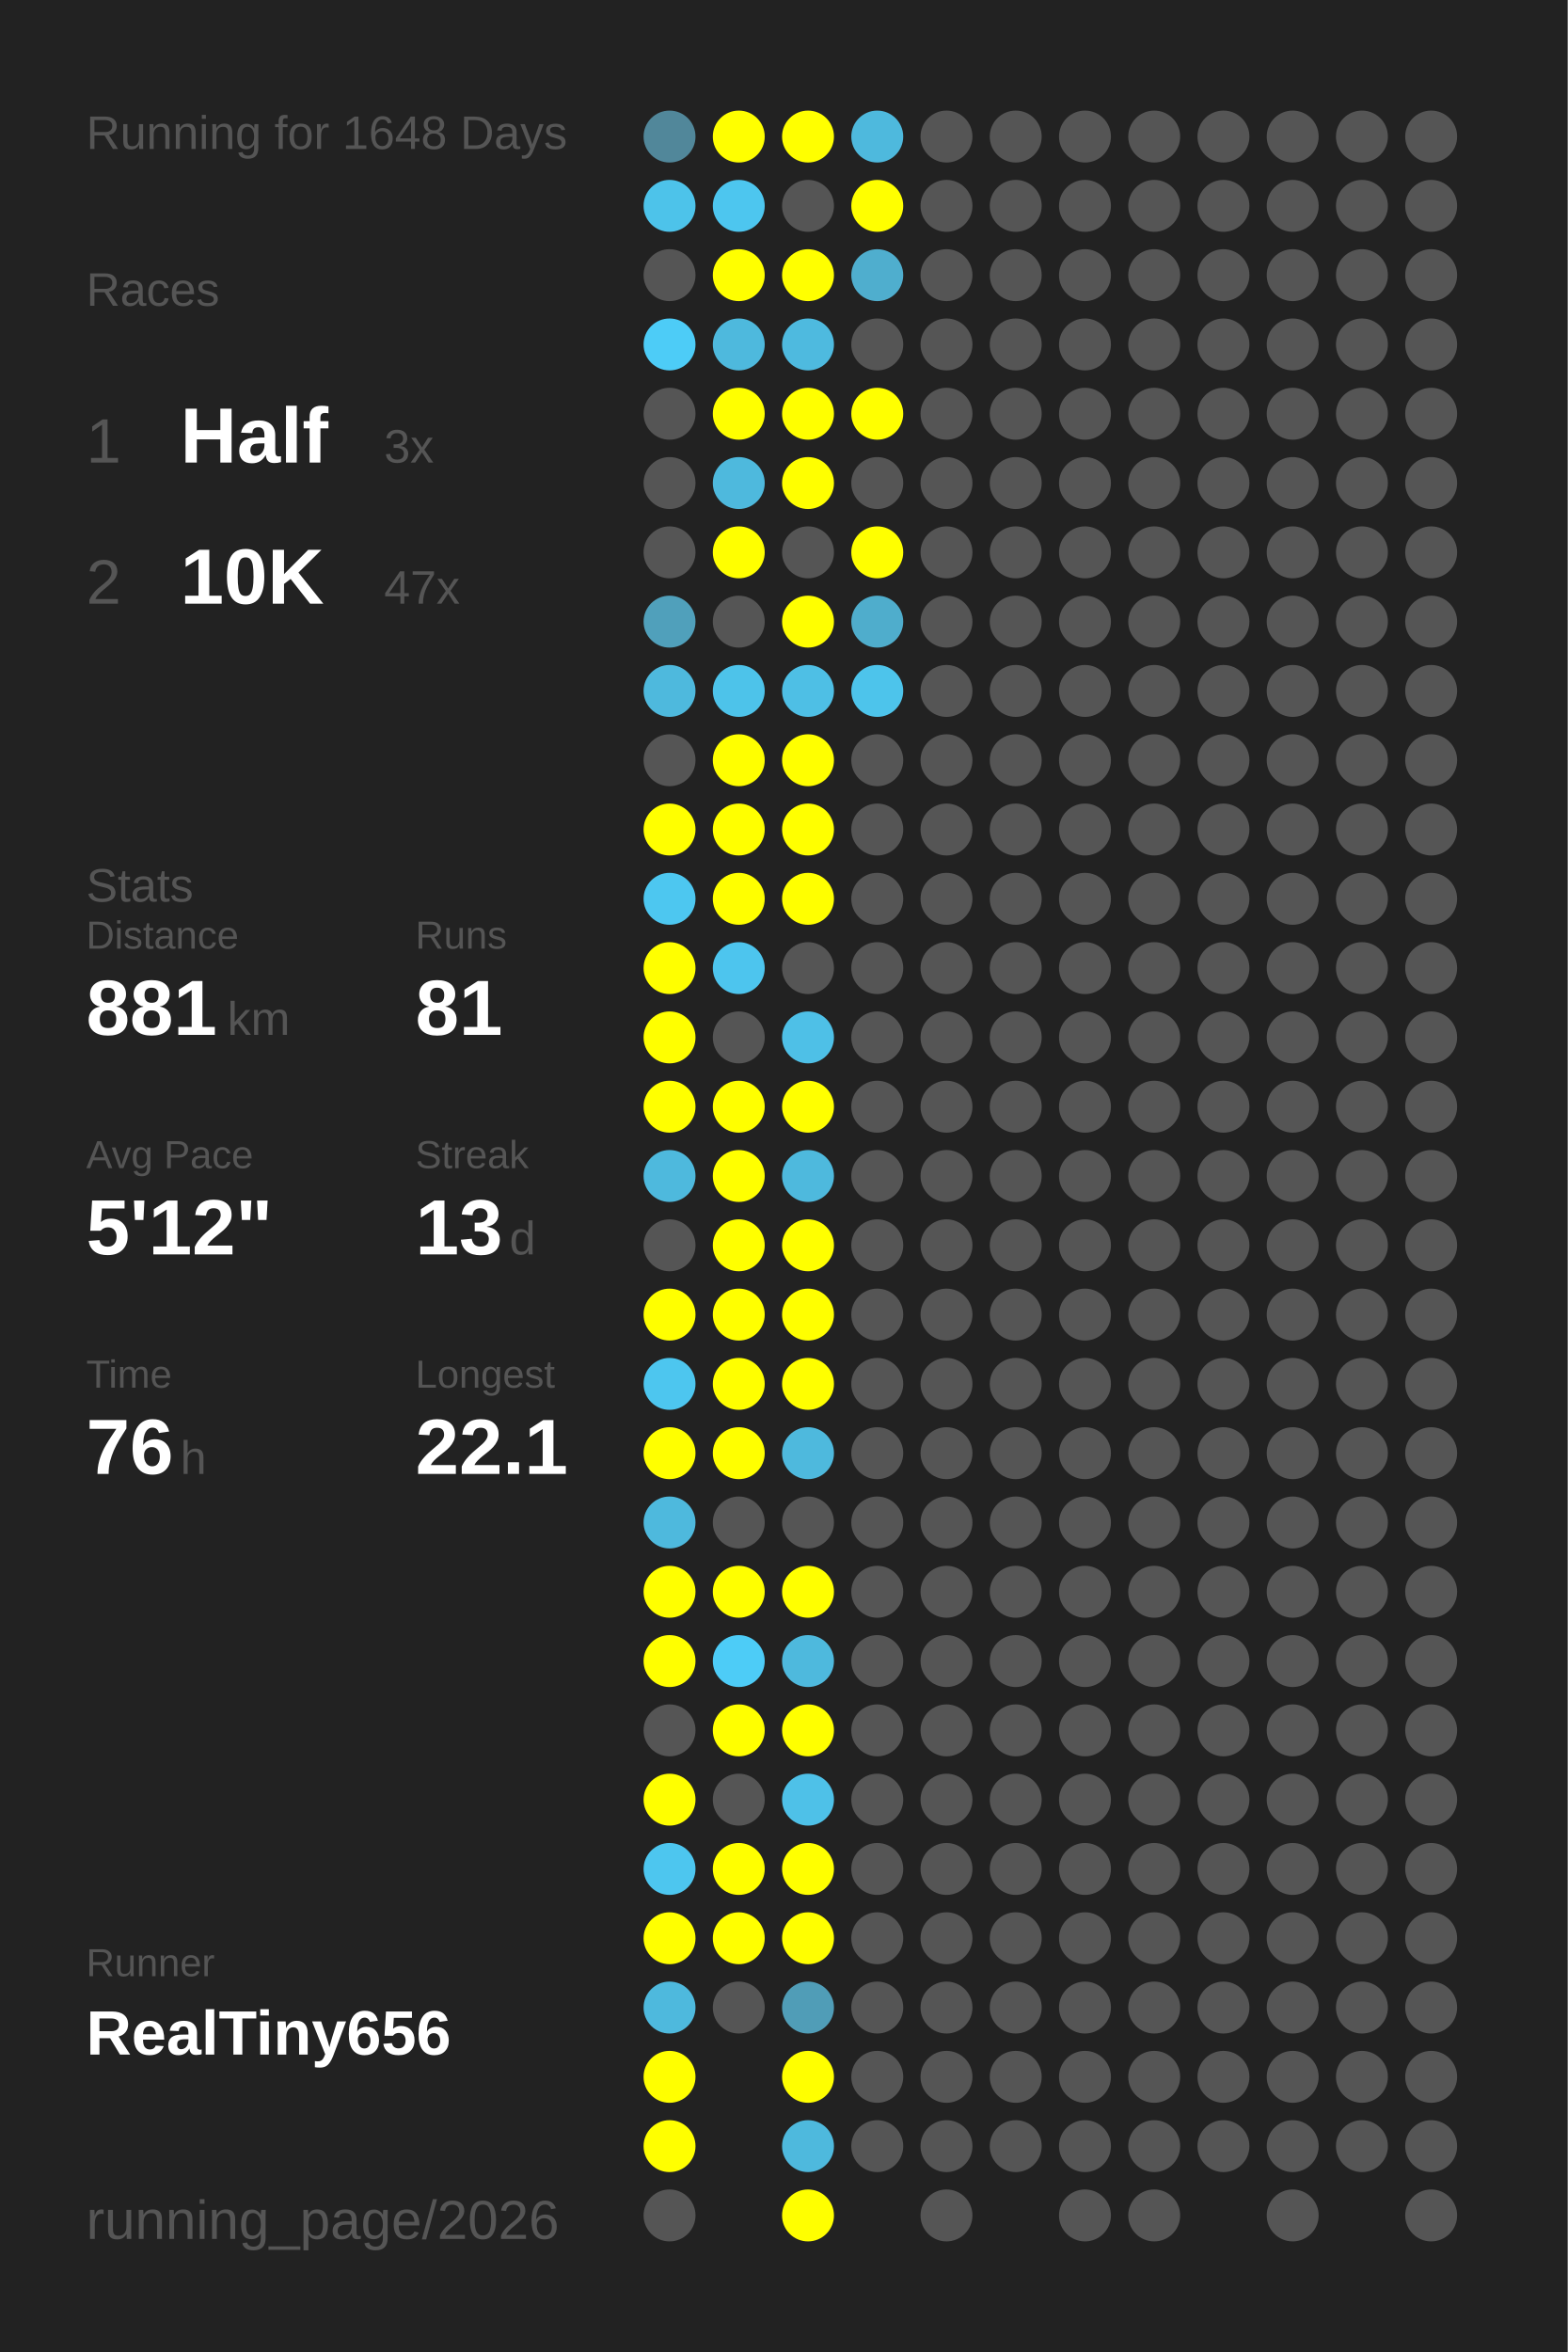
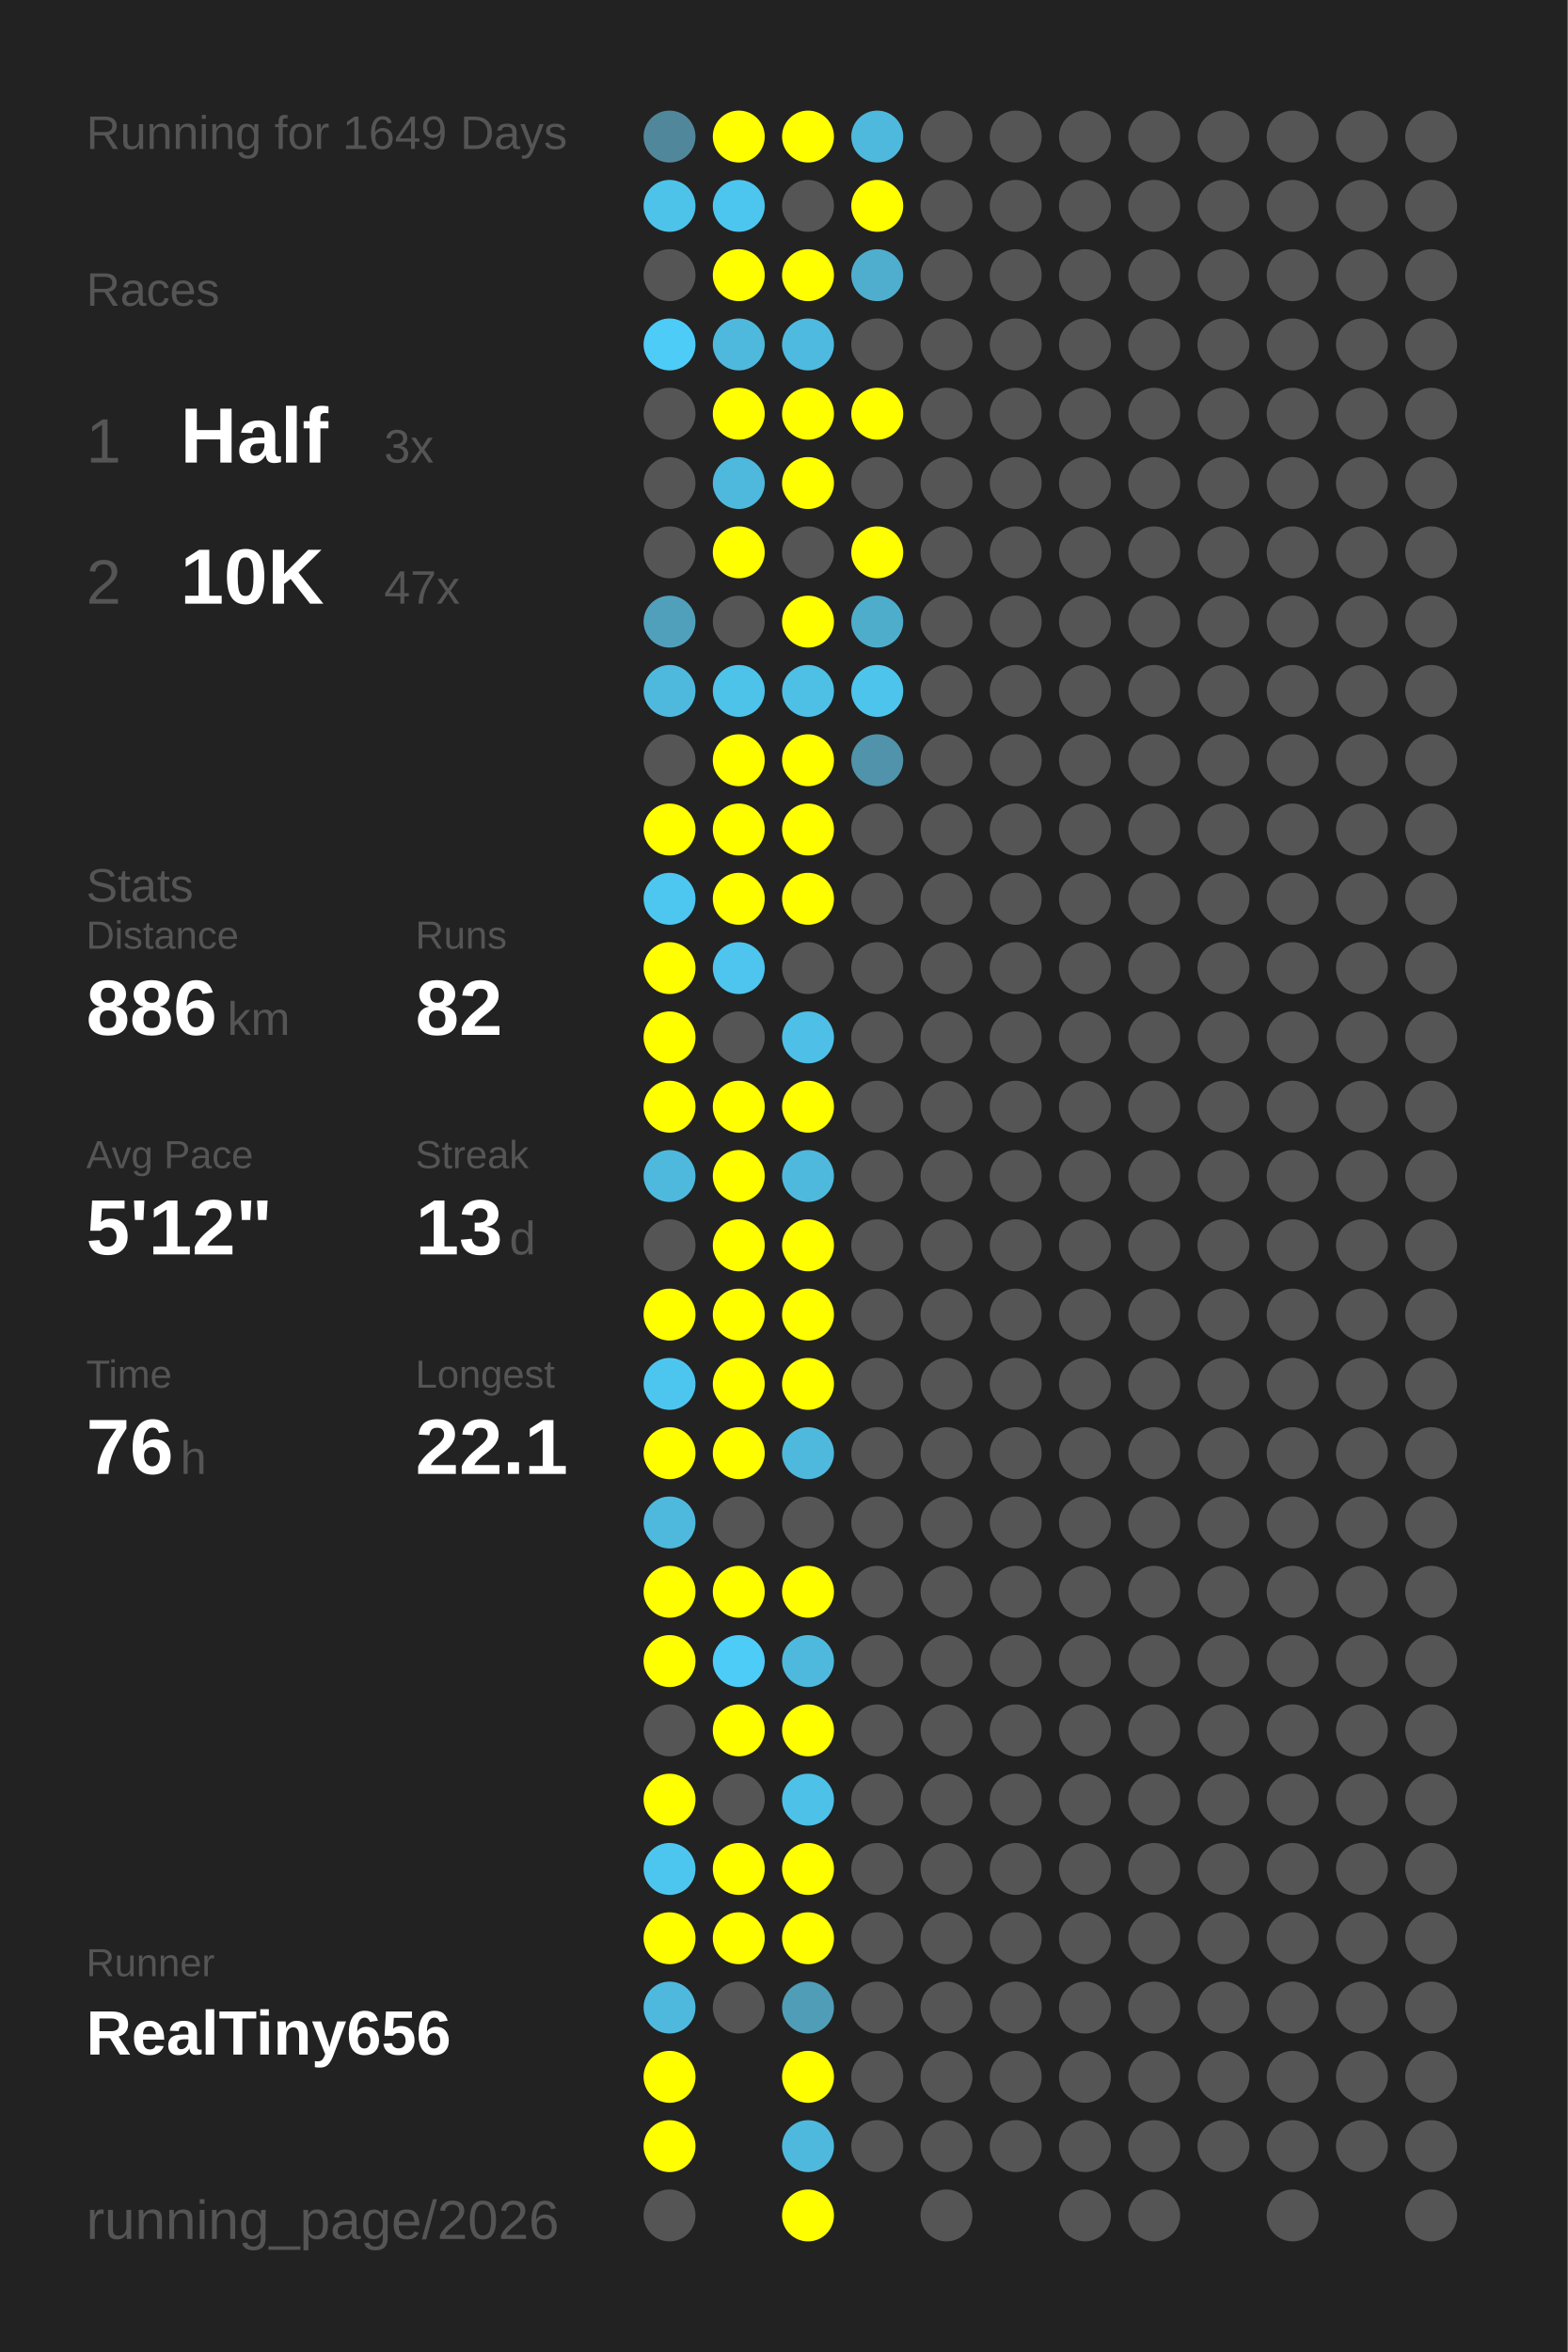
<svg xmlns="http://www.w3.org/2000/svg" baseProfile="full" height="300mm" version="1.1" viewBox="0,0,200,300" width="200mm">
  <defs />
  <rect fill="#222222" height="300" width="200" x="0" y="0" />
-   <text fill="#555555" style="font-size:6px; font-family:Arial;" x="11" y="19">Running for 1648 Days</text>
+   <text fill="#555555" style="font-size:6px; font-family:Arial;" x="11" y="19">Running for 1649 Days</text>
  <text fill="#555555" style="font-size:6px; font-family:Arial;" x="11" y="39">Races</text>
  <text fill="#555555" style="font-size:8px; font-family:Arial;" x="11" y="59">1</text>
  <text fill="#FFFFFF" style="font-size:10px; font-family:Arial; font-weight:bold;" x="23" y="59">Half</text>
  <text fill="#555555" style="font-size:6px; font-family:Arial;" x="49" y="59">3x</text>
  <text fill="#555555" style="font-size:8px; font-family:Arial;" x="11" y="77">2</text>
  <text fill="#FFFFFF" style="font-size:10px; font-family:Arial; font-weight:bold;" x="23" y="77">10K</text>
  <text fill="#555555" style="font-size:6px; font-family:Arial;" x="49" y="77">47x</text>
  <text fill="#555555" style="font-size:6px; font-family:Arial;" x="11" y="115">Stats</text>
  <text fill="#555555" style="font-size:5px; font-family:Arial;" x="11" y="121">Distance</text>
-   <text fill="#FFFFFF" style="font-size:10px; font-family:Arial; font-weight:bold;" x="11" y="132">881</text>
+   <text fill="#FFFFFF" style="font-size:10px; font-family:Arial; font-weight:bold;" x="11" y="132">886</text>
  <text fill="#555555" style="font-size:6px; font-family:Arial;" x="29" y="132">km</text>
  <text fill="#555555" style="font-size:5px; font-family:Arial;" x="53" y="121">Runs</text>
-   <text fill="#FFFFFF" style="font-size:10px; font-family:Arial; font-weight:bold;" x="53" y="132">81</text>
+   <text fill="#FFFFFF" style="font-size:10px; font-family:Arial; font-weight:bold;" x="53" y="132">82</text>
  <text fill="#555555" style="font-size:5px; font-family:Arial;" x="11" y="149">Avg Pace</text>
  <text fill="#FFFFFF" style="font-size:10px; font-family:Arial; font-weight:bold;" x="11" y="160">5'12"</text>
  <text fill="#555555" style="font-size:5px; font-family:Arial;" x="53" y="149">Streak</text>
  <text fill="#FFFFFF" style="font-size:10px; font-family:Arial; font-weight:bold;" x="53" y="160">13</text>
  <text fill="#555555" style="font-size:6px; font-family:Arial;" x="65" y="160">d</text>
  <text fill="#555555" style="font-size:5px; font-family:Arial;" x="11" y="177">Time</text>
  <text fill="#FFFFFF" style="font-size:10px; font-family:Arial; font-weight:bold;" x="11" y="188">76</text>
  <text fill="#555555" style="font-size:6px; font-family:Arial;" x="23" y="188">h</text>
  <text fill="#555555" style="font-size:5px; font-family:Arial;" x="53" y="177">Longest</text>
  <text fill="#FFFFFF" style="font-size:10px; font-family:Arial; font-weight:bold;" x="53" y="188">22.1</text>
  <text fill="#555555" style="font-size:5px; font-family:Arial;" x="11" y="252.065">Runner</text>
  <text fill="#FFFFFF" style="font-size:8px; font-family:Arial; font-weight:bold;" x="11" y="262.065">RealTiny656</text>
  <text fill="#555555" style="font-size:7px; font-family:Arial;" x="11" y="285.581">running_page/2026</text>
  <circle cx="85.417" cy="17.419" fill="#51879a" r="3.312" />
  <circle cx="85.417" cy="26.258" fill="#4dc3ea" r="3.312" />
  <circle cx="85.417" cy="35.097" fill="#555555" r="3.312" />
  <circle cx="85.417" cy="43.935" fill="#4dccf7" r="3.312" />
  <circle cx="85.417" cy="52.774" fill="#555555" r="3.312" />
  <circle cx="85.417" cy="61.613" fill="#555555" r="3.312" />
  <circle cx="85.417" cy="70.452" fill="#555555" r="3.312" />
  <circle cx="85.417" cy="79.29" fill="#50a0bb" r="3.312" />
  <circle cx="85.417" cy="88.129" fill="#4eb9dd" r="3.312" />
  <circle cx="85.417" cy="96.968" fill="#555555" r="3.312" />
  <circle cx="85.417" cy="105.806" fill="#FFFF00" r="3.312" />
  <circle cx="85.417" cy="114.645" fill="#4dc7f0" r="3.312" />
  <circle cx="85.417" cy="123.484" fill="#FFFF00" r="3.312" />
  <circle cx="85.417" cy="132.323" fill="#FFFF00" r="3.312" />
  <circle cx="85.417" cy="141.161" fill="#FFFF00" r="3.312" />
  <circle cx="85.417" cy="150" fill="#4eb9dd" r="3.312" />
  <circle cx="85.417" cy="158.839" fill="#555555" r="3.312" />
  <circle cx="85.417" cy="167.677" fill="#FFFF00" r="3.312" />
  <circle cx="85.417" cy="176.516" fill="#4dc6ef" r="3.312" />
  <circle cx="85.417" cy="185.355" fill="#FFFF00" r="3.312" />
  <circle cx="85.417" cy="194.194" fill="#4eb9dd" r="3.312" />
  <circle cx="85.417" cy="203.032" fill="#FFFF00" r="3.312" />
  <circle cx="85.417" cy="211.871" fill="#FFFF00" r="3.312" />
  <circle cx="85.417" cy="220.71" fill="#555555" r="3.312" />
  <circle cx="85.417" cy="229.548" fill="#FFFF00" r="3.312" />
  <circle cx="85.417" cy="238.387" fill="#4dc6ef" r="3.312" />
  <circle cx="85.417" cy="247.226" fill="#FFFF00" r="3.312" />
  <circle cx="85.417" cy="256.065" fill="#4eb9dd" r="3.312" />
  <circle cx="85.417" cy="264.903" fill="#FFFF00" r="3.312" />
  <circle cx="85.417" cy="273.742" fill="#FFFF00" r="3.312" />
  <circle cx="85.417" cy="282.581" fill="#555555" r="3.312" />
  <circle cx="94.25" cy="17.419" fill="#FFFF00" r="3.312" />
  <circle cx="94.25" cy="26.258" fill="#4dc6ef" r="3.312" />
  <circle cx="94.25" cy="35.097" fill="#FFFF00" r="3.312" />
  <circle cx="94.25" cy="43.935" fill="#4eb9dd" r="3.312" />
  <circle cx="94.25" cy="52.774" fill="#FFFF00" r="3.312" />
  <circle cx="94.25" cy="61.613" fill="#4eb9dd" r="3.312" />
  <circle cx="94.25" cy="70.452" fill="#FFFF00" r="3.312" />
  <circle cx="94.25" cy="79.29" fill="#555555" r="3.312" />
  <circle cx="94.25" cy="88.129" fill="#4dc3ea" r="3.312" />
  <circle cx="94.25" cy="96.968" fill="#FFFF00" r="3.312" />
  <circle cx="94.25" cy="105.806" fill="#FFFF00" r="3.312" />
  <circle cx="94.25" cy="114.645" fill="#FFFF00" r="3.312" />
  <circle cx="94.25" cy="123.484" fill="#4dc5ee" r="3.312" />
  <circle cx="94.25" cy="132.323" fill="#555555" r="3.312" />
  <circle cx="94.25" cy="141.161" fill="#FFFF00" r="3.312" />
  <circle cx="94.25" cy="150" fill="#FFFF00" r="3.312" />
  <circle cx="94.25" cy="158.839" fill="#FFFF00" r="3.312" />
  <circle cx="94.25" cy="167.677" fill="#FFFF00" r="3.312" />
  <circle cx="94.25" cy="176.516" fill="#FFFF00" r="3.312" />
  <circle cx="94.25" cy="185.355" fill="#FFFF00" r="3.312" />
  <circle cx="94.25" cy="194.194" fill="#555555" r="3.312" />
  <circle cx="94.25" cy="203.032" fill="#FFFF00" r="3.312" />
  <circle cx="94.25" cy="211.871" fill="#4dccf7" r="3.312" />
  <circle cx="94.25" cy="220.71" fill="#FFFF00" r="3.312" />
  <circle cx="94.25" cy="229.548" fill="#555555" r="3.312" />
  <circle cx="94.25" cy="238.387" fill="#FFFF00" r="3.312" />
  <circle cx="94.25" cy="247.226" fill="#FFFF00" r="3.312" />
  <circle cx="94.25" cy="256.065" fill="#555555" r="3.312" />
  <circle cx="103.083" cy="17.419" fill="#FFFF00" r="3.312" />
  <circle cx="103.083" cy="26.258" fill="#555555" r="3.312" />
  <circle cx="103.083" cy="35.097" fill="#FFFF00" r="3.312" />
  <circle cx="103.083" cy="43.935" fill="#4ebadf" r="3.312" />
  <circle cx="103.083" cy="52.774" fill="#FFFF00" r="3.312" />
  <circle cx="103.083" cy="61.613" fill="#FFFF00" r="3.312" />
  <circle cx="103.083" cy="70.452" fill="#555555" r="3.312" />
  <circle cx="103.083" cy="79.29" fill="#FFFF00" r="3.312" />
  <circle cx="103.083" cy="88.129" fill="#4ebfe5" r="3.312" />
  <circle cx="103.083" cy="96.968" fill="#FFFF00" r="3.312" />
  <circle cx="103.083" cy="105.806" fill="#FFFF00" r="3.312" />
  <circle cx="103.083" cy="114.645" fill="#FFFF00" r="3.312" />
  <circle cx="103.083" cy="123.484" fill="#555555" r="3.312" />
  <circle cx="103.083" cy="132.323" fill="#4ec0e7" r="3.312" />
  <circle cx="103.083" cy="141.161" fill="#FFFF00" r="3.312" />
  <circle cx="103.083" cy="150" fill="#4eb9dd" r="3.312" />
  <circle cx="103.083" cy="158.839" fill="#FFFF00" r="3.312" />
  <circle cx="103.083" cy="167.677" fill="#FFFF00" r="3.312" />
  <circle cx="103.083" cy="176.516" fill="#FFFF00" r="3.312" />
  <circle cx="103.083" cy="185.355" fill="#4eb9dd" r="3.312" />
  <circle cx="103.083" cy="194.194" fill="#555555" r="3.312" />
  <circle cx="103.083" cy="203.032" fill="#FFFF00" r="3.312" />
  <circle cx="103.083" cy="211.871" fill="#4eb9dd" r="3.312" />
  <circle cx="103.083" cy="220.71" fill="#FFFF00" r="3.312" />
  <circle cx="103.083" cy="229.548" fill="#4ec1e8" r="3.312" />
  <circle cx="103.083" cy="238.387" fill="#FFFF00" r="3.312" />
  <circle cx="103.083" cy="247.226" fill="#FFFF00" r="3.312" />
  <circle cx="103.083" cy="256.065" fill="#509db7" r="3.312" />
  <circle cx="103.083" cy="264.903" fill="#FFFF00" r="3.312" />
  <circle cx="103.083" cy="273.742" fill="#4eb9dd" r="3.312" />
  <circle cx="103.083" cy="282.581" fill="#FFFF00" r="3.312" />
  <circle cx="111.917" cy="17.419" fill="#4eb9dd" r="3.312" />
  <circle cx="111.917" cy="26.258" fill="#FFFF00" r="3.312" />
  <circle cx="111.917" cy="35.097" fill="#4faece" r="3.312" />
  <circle cx="111.917" cy="43.935" fill="#555555" r="3.312" />
  <circle cx="111.917" cy="52.774" fill="#FFFF00" r="3.312" />
  <circle cx="111.917" cy="61.613" fill="#555555" r="3.312" />
  <circle cx="111.917" cy="70.452" fill="#FFFF00" r="3.312" />
  <circle cx="111.917" cy="79.29" fill="#4fadcc" r="3.312" />
  <circle cx="111.917" cy="88.129" fill="#4dc4eb" r="3.312" />
-   <circle cx="111.917" cy="96.968" fill="#555555" r="3.312" />
+   <circle cx="111.917" cy="96.968" fill="#5093aa" r="3.312" />
  <circle cx="111.917" cy="105.806" fill="#555555" r="3.312" />
  <circle cx="111.917" cy="114.645" fill="#555555" r="3.312" />
  <circle cx="111.917" cy="123.484" fill="#555555" r="3.312" />
  <circle cx="111.917" cy="132.323" fill="#555555" r="3.312" />
  <circle cx="111.917" cy="141.161" fill="#555555" r="3.312" />
  <circle cx="111.917" cy="150" fill="#555555" r="3.312" />
  <circle cx="111.917" cy="158.839" fill="#555555" r="3.312" />
  <circle cx="111.917" cy="167.677" fill="#555555" r="3.312" />
  <circle cx="111.917" cy="176.516" fill="#555555" r="3.312" />
  <circle cx="111.917" cy="185.355" fill="#555555" r="3.312" />
  <circle cx="111.917" cy="194.194" fill="#555555" r="3.312" />
  <circle cx="111.917" cy="203.032" fill="#555555" r="3.312" />
  <circle cx="111.917" cy="211.871" fill="#555555" r="3.312" />
  <circle cx="111.917" cy="220.71" fill="#555555" r="3.312" />
  <circle cx="111.917" cy="229.548" fill="#555555" r="3.312" />
  <circle cx="111.917" cy="238.387" fill="#555555" r="3.312" />
  <circle cx="111.917" cy="247.226" fill="#555555" r="3.312" />
  <circle cx="111.917" cy="256.065" fill="#555555" r="3.312" />
  <circle cx="111.917" cy="264.903" fill="#555555" r="3.312" />
  <circle cx="111.917" cy="273.742" fill="#555555" r="3.312" />
  <circle cx="120.75" cy="17.419" fill="#555555" r="3.312" />
  <circle cx="120.75" cy="26.258" fill="#555555" r="3.312" />
  <circle cx="120.75" cy="35.097" fill="#555555" r="3.312" />
  <circle cx="120.75" cy="43.935" fill="#555555" r="3.312" />
  <circle cx="120.75" cy="52.774" fill="#555555" r="3.312" />
  <circle cx="120.75" cy="61.613" fill="#555555" r="3.312" />
  <circle cx="120.75" cy="70.452" fill="#555555" r="3.312" />
  <circle cx="120.75" cy="79.29" fill="#555555" r="3.312" />
  <circle cx="120.75" cy="88.129" fill="#555555" r="3.312" />
  <circle cx="120.75" cy="96.968" fill="#555555" r="3.312" />
  <circle cx="120.75" cy="105.806" fill="#555555" r="3.312" />
  <circle cx="120.75" cy="114.645" fill="#555555" r="3.312" />
  <circle cx="120.75" cy="123.484" fill="#555555" r="3.312" />
  <circle cx="120.75" cy="132.323" fill="#555555" r="3.312" />
  <circle cx="120.75" cy="141.161" fill="#555555" r="3.312" />
  <circle cx="120.75" cy="150" fill="#555555" r="3.312" />
  <circle cx="120.75" cy="158.839" fill="#555555" r="3.312" />
  <circle cx="120.75" cy="167.677" fill="#555555" r="3.312" />
  <circle cx="120.75" cy="176.516" fill="#555555" r="3.312" />
  <circle cx="120.75" cy="185.355" fill="#555555" r="3.312" />
  <circle cx="120.75" cy="194.194" fill="#555555" r="3.312" />
  <circle cx="120.75" cy="203.032" fill="#555555" r="3.312" />
  <circle cx="120.75" cy="211.871" fill="#555555" r="3.312" />
  <circle cx="120.75" cy="220.71" fill="#555555" r="3.312" />
  <circle cx="120.75" cy="229.548" fill="#555555" r="3.312" />
  <circle cx="120.75" cy="238.387" fill="#555555" r="3.312" />
  <circle cx="120.75" cy="247.226" fill="#555555" r="3.312" />
  <circle cx="120.75" cy="256.065" fill="#555555" r="3.312" />
  <circle cx="120.75" cy="264.903" fill="#555555" r="3.312" />
  <circle cx="120.75" cy="273.742" fill="#555555" r="3.312" />
  <circle cx="120.75" cy="282.581" fill="#555555" r="3.312" />
  <circle cx="129.583" cy="17.419" fill="#555555" r="3.312" />
  <circle cx="129.583" cy="26.258" fill="#555555" r="3.312" />
  <circle cx="129.583" cy="35.097" fill="#555555" r="3.312" />
  <circle cx="129.583" cy="43.935" fill="#555555" r="3.312" />
  <circle cx="129.583" cy="52.774" fill="#555555" r="3.312" />
  <circle cx="129.583" cy="61.613" fill="#555555" r="3.312" />
  <circle cx="129.583" cy="70.452" fill="#555555" r="3.312" />
  <circle cx="129.583" cy="79.29" fill="#555555" r="3.312" />
  <circle cx="129.583" cy="88.129" fill="#555555" r="3.312" />
  <circle cx="129.583" cy="96.968" fill="#555555" r="3.312" />
  <circle cx="129.583" cy="105.806" fill="#555555" r="3.312" />
  <circle cx="129.583" cy="114.645" fill="#555555" r="3.312" />
  <circle cx="129.583" cy="123.484" fill="#555555" r="3.312" />
  <circle cx="129.583" cy="132.323" fill="#555555" r="3.312" />
  <circle cx="129.583" cy="141.161" fill="#555555" r="3.312" />
  <circle cx="129.583" cy="150" fill="#555555" r="3.312" />
  <circle cx="129.583" cy="158.839" fill="#555555" r="3.312" />
  <circle cx="129.583" cy="167.677" fill="#555555" r="3.312" />
  <circle cx="129.583" cy="176.516" fill="#555555" r="3.312" />
  <circle cx="129.583" cy="185.355" fill="#555555" r="3.312" />
  <circle cx="129.583" cy="194.194" fill="#555555" r="3.312" />
  <circle cx="129.583" cy="203.032" fill="#555555" r="3.312" />
  <circle cx="129.583" cy="211.871" fill="#555555" r="3.312" />
  <circle cx="129.583" cy="220.71" fill="#555555" r="3.312" />
  <circle cx="129.583" cy="229.548" fill="#555555" r="3.312" />
  <circle cx="129.583" cy="238.387" fill="#555555" r="3.312" />
  <circle cx="129.583" cy="247.226" fill="#555555" r="3.312" />
  <circle cx="129.583" cy="256.065" fill="#555555" r="3.312" />
  <circle cx="129.583" cy="264.903" fill="#555555" r="3.312" />
  <circle cx="129.583" cy="273.742" fill="#555555" r="3.312" />
  <circle cx="138.417" cy="17.419" fill="#555555" r="3.312" />
  <circle cx="138.417" cy="26.258" fill="#555555" r="3.312" />
  <circle cx="138.417" cy="35.097" fill="#555555" r="3.312" />
  <circle cx="138.417" cy="43.935" fill="#555555" r="3.312" />
  <circle cx="138.417" cy="52.774" fill="#555555" r="3.312" />
  <circle cx="138.417" cy="61.613" fill="#555555" r="3.312" />
  <circle cx="138.417" cy="70.452" fill="#555555" r="3.312" />
  <circle cx="138.417" cy="79.29" fill="#555555" r="3.312" />
  <circle cx="138.417" cy="88.129" fill="#555555" r="3.312" />
  <circle cx="138.417" cy="96.968" fill="#555555" r="3.312" />
  <circle cx="138.417" cy="105.806" fill="#555555" r="3.312" />
  <circle cx="138.417" cy="114.645" fill="#555555" r="3.312" />
  <circle cx="138.417" cy="123.484" fill="#555555" r="3.312" />
  <circle cx="138.417" cy="132.323" fill="#555555" r="3.312" />
  <circle cx="138.417" cy="141.161" fill="#555555" r="3.312" />
  <circle cx="138.417" cy="150" fill="#555555" r="3.312" />
  <circle cx="138.417" cy="158.839" fill="#555555" r="3.312" />
  <circle cx="138.417" cy="167.677" fill="#555555" r="3.312" />
  <circle cx="138.417" cy="176.516" fill="#555555" r="3.312" />
  <circle cx="138.417" cy="185.355" fill="#555555" r="3.312" />
  <circle cx="138.417" cy="194.194" fill="#555555" r="3.312" />
  <circle cx="138.417" cy="203.032" fill="#555555" r="3.312" />
  <circle cx="138.417" cy="211.871" fill="#555555" r="3.312" />
  <circle cx="138.417" cy="220.71" fill="#555555" r="3.312" />
  <circle cx="138.417" cy="229.548" fill="#555555" r="3.312" />
  <circle cx="138.417" cy="238.387" fill="#555555" r="3.312" />
  <circle cx="138.417" cy="247.226" fill="#555555" r="3.312" />
  <circle cx="138.417" cy="256.065" fill="#555555" r="3.312" />
  <circle cx="138.417" cy="264.903" fill="#555555" r="3.312" />
  <circle cx="138.417" cy="273.742" fill="#555555" r="3.312" />
  <circle cx="138.417" cy="282.581" fill="#555555" r="3.312" />
  <circle cx="147.25" cy="17.419" fill="#555555" r="3.312" />
  <circle cx="147.25" cy="26.258" fill="#555555" r="3.312" />
  <circle cx="147.25" cy="35.097" fill="#555555" r="3.312" />
  <circle cx="147.25" cy="43.935" fill="#555555" r="3.312" />
  <circle cx="147.25" cy="52.774" fill="#555555" r="3.312" />
  <circle cx="147.25" cy="61.613" fill="#555555" r="3.312" />
  <circle cx="147.25" cy="70.452" fill="#555555" r="3.312" />
  <circle cx="147.25" cy="79.29" fill="#555555" r="3.312" />
  <circle cx="147.25" cy="88.129" fill="#555555" r="3.312" />
  <circle cx="147.25" cy="96.968" fill="#555555" r="3.312" />
  <circle cx="147.25" cy="105.806" fill="#555555" r="3.312" />
  <circle cx="147.25" cy="114.645" fill="#555555" r="3.312" />
  <circle cx="147.25" cy="123.484" fill="#555555" r="3.312" />
  <circle cx="147.25" cy="132.323" fill="#555555" r="3.312" />
  <circle cx="147.25" cy="141.161" fill="#555555" r="3.312" />
  <circle cx="147.25" cy="150" fill="#555555" r="3.312" />
  <circle cx="147.25" cy="158.839" fill="#555555" r="3.312" />
  <circle cx="147.25" cy="167.677" fill="#555555" r="3.312" />
  <circle cx="147.25" cy="176.516" fill="#555555" r="3.312" />
  <circle cx="147.25" cy="185.355" fill="#555555" r="3.312" />
  <circle cx="147.25" cy="194.194" fill="#555555" r="3.312" />
  <circle cx="147.25" cy="203.032" fill="#555555" r="3.312" />
  <circle cx="147.25" cy="211.871" fill="#555555" r="3.312" />
  <circle cx="147.25" cy="220.71" fill="#555555" r="3.312" />
  <circle cx="147.25" cy="229.548" fill="#555555" r="3.312" />
  <circle cx="147.25" cy="238.387" fill="#555555" r="3.312" />
  <circle cx="147.25" cy="247.226" fill="#555555" r="3.312" />
  <circle cx="147.25" cy="256.065" fill="#555555" r="3.312" />
  <circle cx="147.25" cy="264.903" fill="#555555" r="3.312" />
  <circle cx="147.25" cy="273.742" fill="#555555" r="3.312" />
  <circle cx="147.25" cy="282.581" fill="#555555" r="3.312" />
  <circle cx="156.083" cy="17.419" fill="#555555" r="3.312" />
  <circle cx="156.083" cy="26.258" fill="#555555" r="3.312" />
  <circle cx="156.083" cy="35.097" fill="#555555" r="3.312" />
  <circle cx="156.083" cy="43.935" fill="#555555" r="3.312" />
  <circle cx="156.083" cy="52.774" fill="#555555" r="3.312" />
  <circle cx="156.083" cy="61.613" fill="#555555" r="3.312" />
  <circle cx="156.083" cy="70.452" fill="#555555" r="3.312" />
  <circle cx="156.083" cy="79.29" fill="#555555" r="3.312" />
  <circle cx="156.083" cy="88.129" fill="#555555" r="3.312" />
  <circle cx="156.083" cy="96.968" fill="#555555" r="3.312" />
  <circle cx="156.083" cy="105.806" fill="#555555" r="3.312" />
  <circle cx="156.083" cy="114.645" fill="#555555" r="3.312" />
  <circle cx="156.083" cy="123.484" fill="#555555" r="3.312" />
  <circle cx="156.083" cy="132.323" fill="#555555" r="3.312" />
  <circle cx="156.083" cy="141.161" fill="#555555" r="3.312" />
  <circle cx="156.083" cy="150" fill="#555555" r="3.312" />
  <circle cx="156.083" cy="158.839" fill="#555555" r="3.312" />
  <circle cx="156.083" cy="167.677" fill="#555555" r="3.312" />
  <circle cx="156.083" cy="176.516" fill="#555555" r="3.312" />
  <circle cx="156.083" cy="185.355" fill="#555555" r="3.312" />
  <circle cx="156.083" cy="194.194" fill="#555555" r="3.312" />
  <circle cx="156.083" cy="203.032" fill="#555555" r="3.312" />
  <circle cx="156.083" cy="211.871" fill="#555555" r="3.312" />
  <circle cx="156.083" cy="220.71" fill="#555555" r="3.312" />
  <circle cx="156.083" cy="229.548" fill="#555555" r="3.312" />
  <circle cx="156.083" cy="238.387" fill="#555555" r="3.312" />
  <circle cx="156.083" cy="247.226" fill="#555555" r="3.312" />
  <circle cx="156.083" cy="256.065" fill="#555555" r="3.312" />
  <circle cx="156.083" cy="264.903" fill="#555555" r="3.312" />
  <circle cx="156.083" cy="273.742" fill="#555555" r="3.312" />
  <circle cx="164.917" cy="17.419" fill="#555555" r="3.312" />
  <circle cx="164.917" cy="26.258" fill="#555555" r="3.312" />
  <circle cx="164.917" cy="35.097" fill="#555555" r="3.312" />
  <circle cx="164.917" cy="43.935" fill="#555555" r="3.312" />
  <circle cx="164.917" cy="52.774" fill="#555555" r="3.312" />
  <circle cx="164.917" cy="61.613" fill="#555555" r="3.312" />
  <circle cx="164.917" cy="70.452" fill="#555555" r="3.312" />
  <circle cx="164.917" cy="79.29" fill="#555555" r="3.312" />
  <circle cx="164.917" cy="88.129" fill="#555555" r="3.312" />
  <circle cx="164.917" cy="96.968" fill="#555555" r="3.312" />
  <circle cx="164.917" cy="105.806" fill="#555555" r="3.312" />
  <circle cx="164.917" cy="114.645" fill="#555555" r="3.312" />
  <circle cx="164.917" cy="123.484" fill="#555555" r="3.312" />
  <circle cx="164.917" cy="132.323" fill="#555555" r="3.312" />
  <circle cx="164.917" cy="141.161" fill="#555555" r="3.312" />
  <circle cx="164.917" cy="150" fill="#555555" r="3.312" />
  <circle cx="164.917" cy="158.839" fill="#555555" r="3.312" />
  <circle cx="164.917" cy="167.677" fill="#555555" r="3.312" />
  <circle cx="164.917" cy="176.516" fill="#555555" r="3.312" />
  <circle cx="164.917" cy="185.355" fill="#555555" r="3.312" />
  <circle cx="164.917" cy="194.194" fill="#555555" r="3.312" />
  <circle cx="164.917" cy="203.032" fill="#555555" r="3.312" />
  <circle cx="164.917" cy="211.871" fill="#555555" r="3.312" />
  <circle cx="164.917" cy="220.71" fill="#555555" r="3.312" />
  <circle cx="164.917" cy="229.548" fill="#555555" r="3.312" />
  <circle cx="164.917" cy="238.387" fill="#555555" r="3.312" />
  <circle cx="164.917" cy="247.226" fill="#555555" r="3.312" />
  <circle cx="164.917" cy="256.065" fill="#555555" r="3.312" />
  <circle cx="164.917" cy="264.903" fill="#555555" r="3.312" />
  <circle cx="164.917" cy="273.742" fill="#555555" r="3.312" />
  <circle cx="164.917" cy="282.581" fill="#555555" r="3.312" />
  <circle cx="173.75" cy="17.419" fill="#555555" r="3.312" />
  <circle cx="173.75" cy="26.258" fill="#555555" r="3.312" />
  <circle cx="173.75" cy="35.097" fill="#555555" r="3.312" />
  <circle cx="173.75" cy="43.935" fill="#555555" r="3.312" />
  <circle cx="173.75" cy="52.774" fill="#555555" r="3.312" />
  <circle cx="173.75" cy="61.613" fill="#555555" r="3.312" />
  <circle cx="173.75" cy="70.452" fill="#555555" r="3.312" />
  <circle cx="173.75" cy="79.29" fill="#555555" r="3.312" />
  <circle cx="173.75" cy="88.129" fill="#555555" r="3.312" />
  <circle cx="173.75" cy="96.968" fill="#555555" r="3.312" />
  <circle cx="173.75" cy="105.806" fill="#555555" r="3.312" />
  <circle cx="173.75" cy="114.645" fill="#555555" r="3.312" />
  <circle cx="173.75" cy="123.484" fill="#555555" r="3.312" />
  <circle cx="173.75" cy="132.323" fill="#555555" r="3.312" />
  <circle cx="173.75" cy="141.161" fill="#555555" r="3.312" />
  <circle cx="173.75" cy="150" fill="#555555" r="3.312" />
  <circle cx="173.75" cy="158.839" fill="#555555" r="3.312" />
  <circle cx="173.75" cy="167.677" fill="#555555" r="3.312" />
  <circle cx="173.75" cy="176.516" fill="#555555" r="3.312" />
  <circle cx="173.75" cy="185.355" fill="#555555" r="3.312" />
  <circle cx="173.75" cy="194.194" fill="#555555" r="3.312" />
  <circle cx="173.75" cy="203.032" fill="#555555" r="3.312" />
  <circle cx="173.75" cy="211.871" fill="#555555" r="3.312" />
  <circle cx="173.75" cy="220.71" fill="#555555" r="3.312" />
  <circle cx="173.75" cy="229.548" fill="#555555" r="3.312" />
  <circle cx="173.75" cy="238.387" fill="#555555" r="3.312" />
  <circle cx="173.75" cy="247.226" fill="#555555" r="3.312" />
  <circle cx="173.75" cy="256.065" fill="#555555" r="3.312" />
  <circle cx="173.75" cy="264.903" fill="#555555" r="3.312" />
  <circle cx="173.75" cy="273.742" fill="#555555" r="3.312" />
  <circle cx="182.583" cy="17.419" fill="#555555" r="3.312" />
  <circle cx="182.583" cy="26.258" fill="#555555" r="3.312" />
  <circle cx="182.583" cy="35.097" fill="#555555" r="3.312" />
  <circle cx="182.583" cy="43.935" fill="#555555" r="3.312" />
  <circle cx="182.583" cy="52.774" fill="#555555" r="3.312" />
  <circle cx="182.583" cy="61.613" fill="#555555" r="3.312" />
  <circle cx="182.583" cy="70.452" fill="#555555" r="3.312" />
  <circle cx="182.583" cy="79.29" fill="#555555" r="3.312" />
  <circle cx="182.583" cy="88.129" fill="#555555" r="3.312" />
  <circle cx="182.583" cy="96.968" fill="#555555" r="3.312" />
  <circle cx="182.583" cy="105.806" fill="#555555" r="3.312" />
  <circle cx="182.583" cy="114.645" fill="#555555" r="3.312" />
  <circle cx="182.583" cy="123.484" fill="#555555" r="3.312" />
  <circle cx="182.583" cy="132.323" fill="#555555" r="3.312" />
  <circle cx="182.583" cy="141.161" fill="#555555" r="3.312" />
  <circle cx="182.583" cy="150" fill="#555555" r="3.312" />
  <circle cx="182.583" cy="158.839" fill="#555555" r="3.312" />
  <circle cx="182.583" cy="167.677" fill="#555555" r="3.312" />
  <circle cx="182.583" cy="176.516" fill="#555555" r="3.312" />
  <circle cx="182.583" cy="185.355" fill="#555555" r="3.312" />
  <circle cx="182.583" cy="194.194" fill="#555555" r="3.312" />
  <circle cx="182.583" cy="203.032" fill="#555555" r="3.312" />
  <circle cx="182.583" cy="211.871" fill="#555555" r="3.312" />
  <circle cx="182.583" cy="220.71" fill="#555555" r="3.312" />
  <circle cx="182.583" cy="229.548" fill="#555555" r="3.312" />
  <circle cx="182.583" cy="238.387" fill="#555555" r="3.312" />
  <circle cx="182.583" cy="247.226" fill="#555555" r="3.312" />
  <circle cx="182.583" cy="256.065" fill="#555555" r="3.312" />
  <circle cx="182.583" cy="264.903" fill="#555555" r="3.312" />
  <circle cx="182.583" cy="273.742" fill="#555555" r="3.312" />
  <circle cx="182.583" cy="282.581" fill="#555555" r="3.312" />
</svg>
